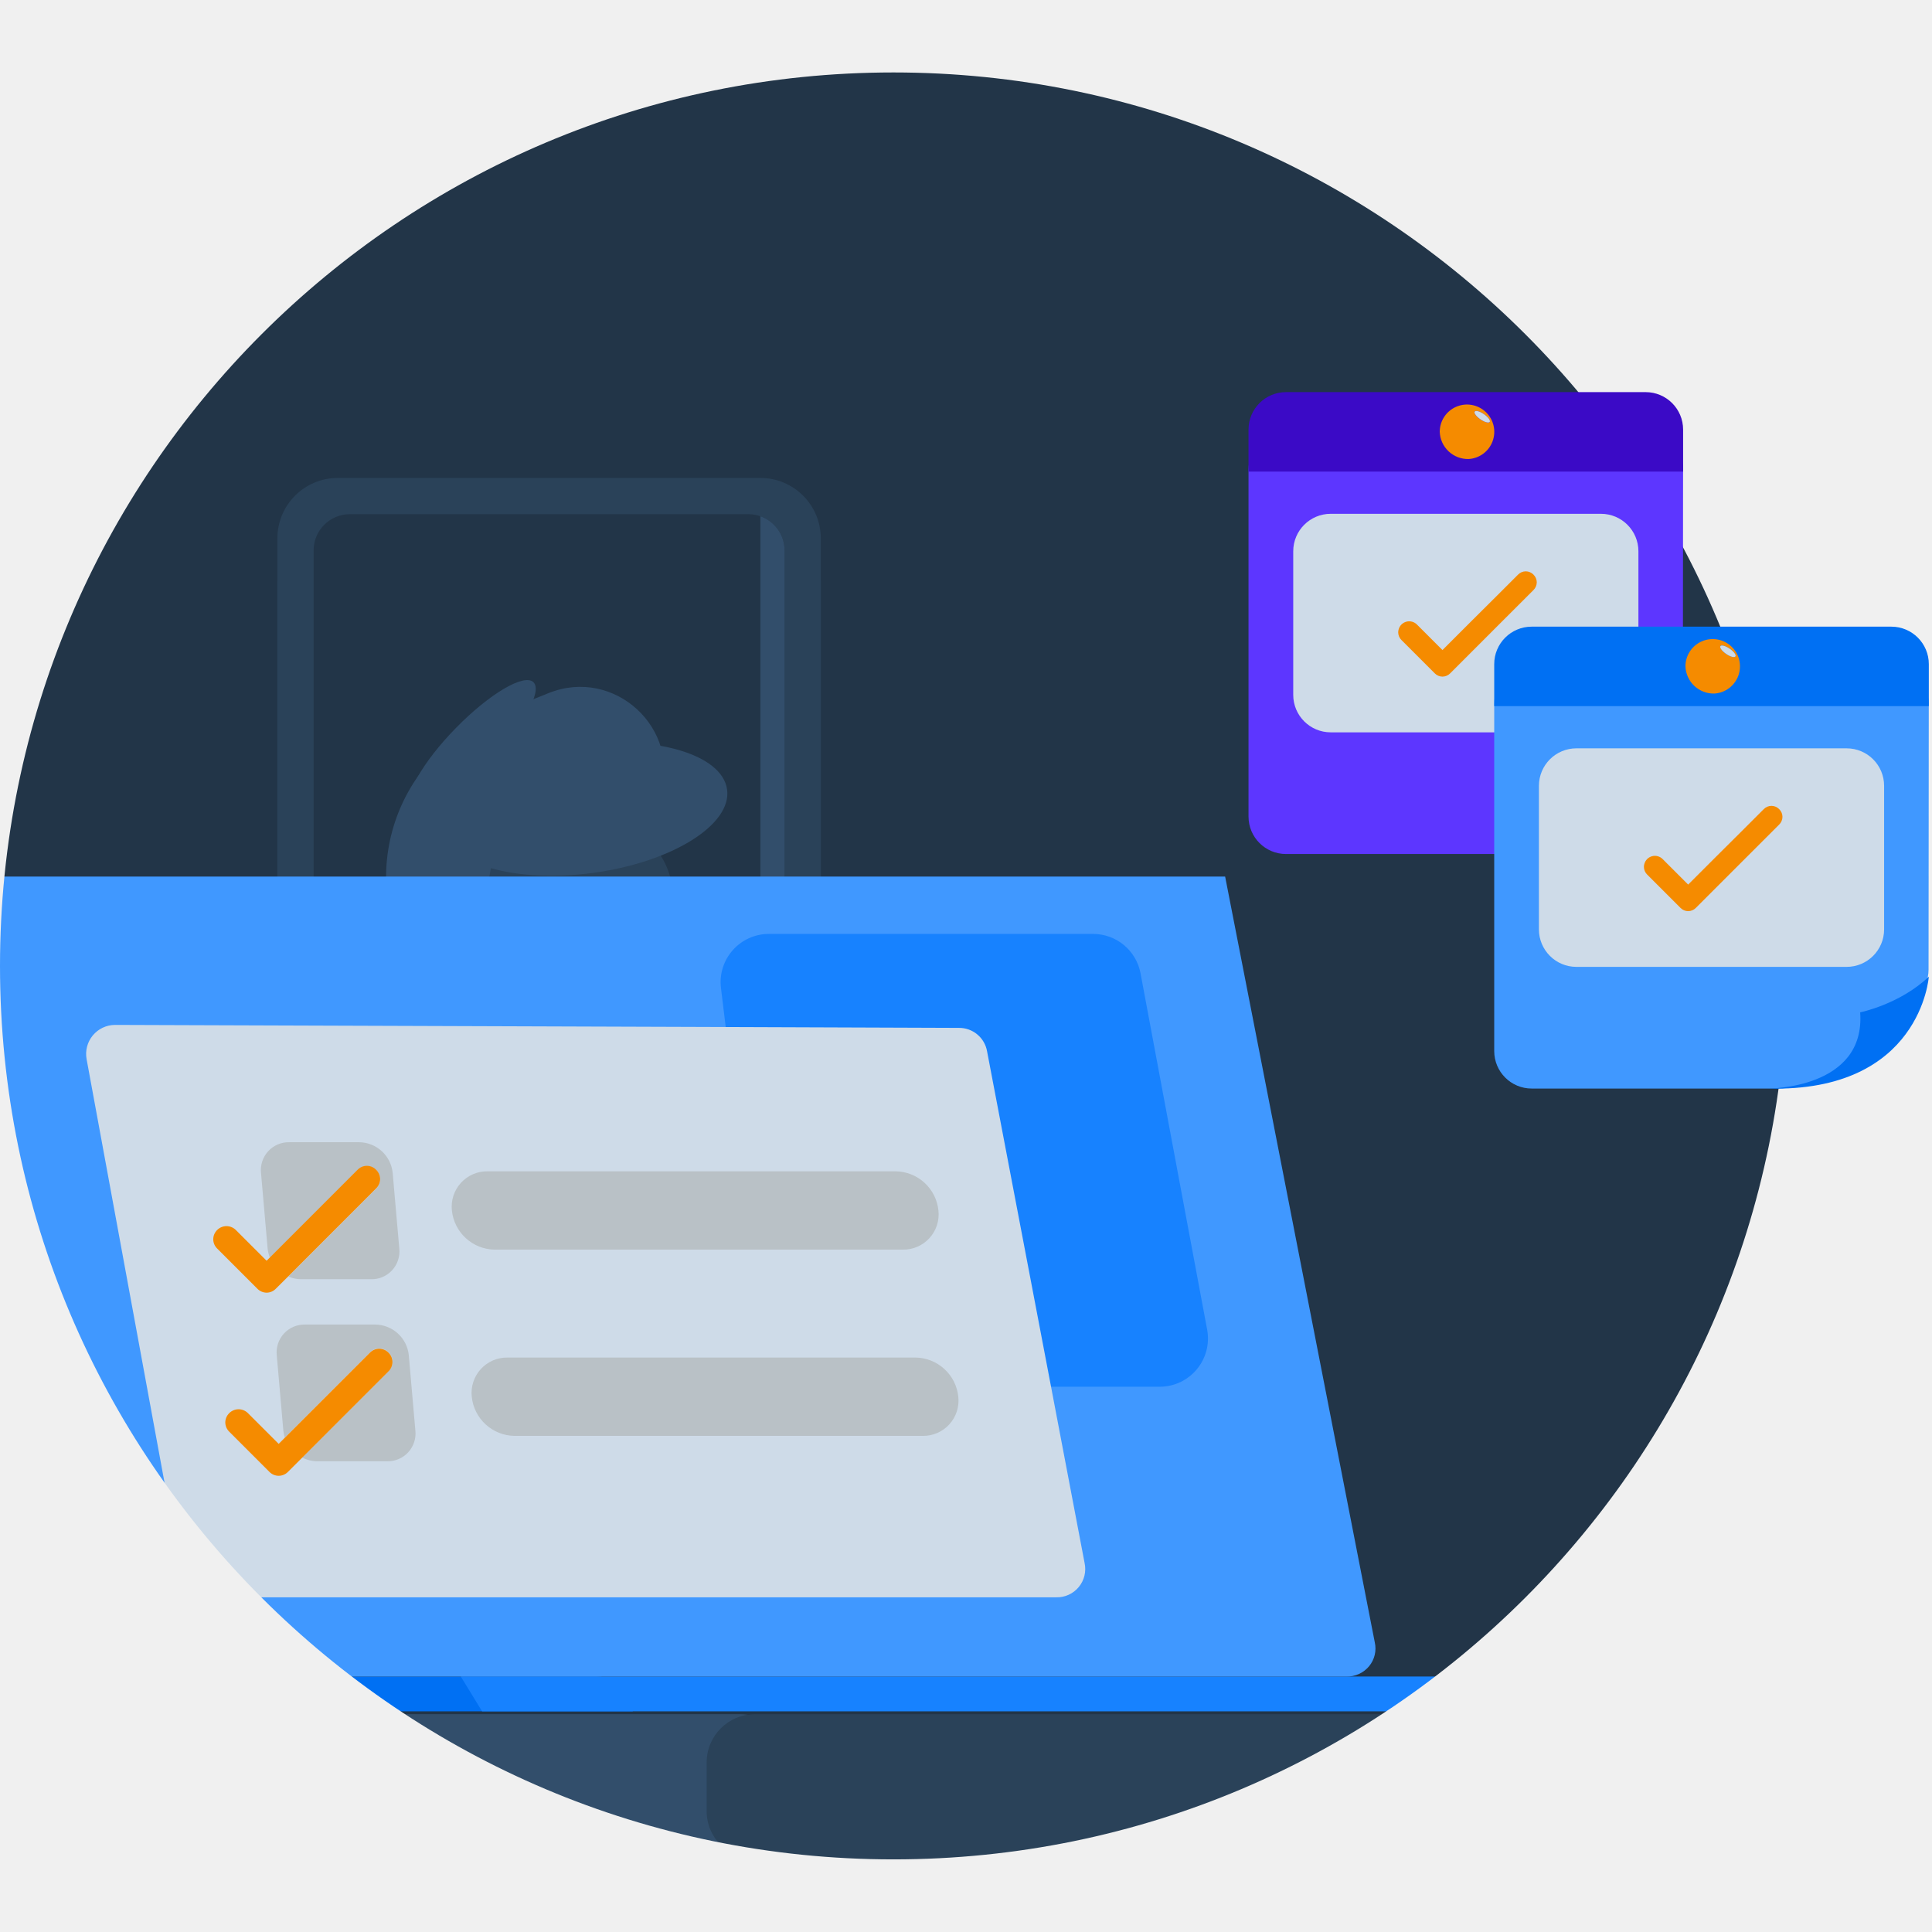
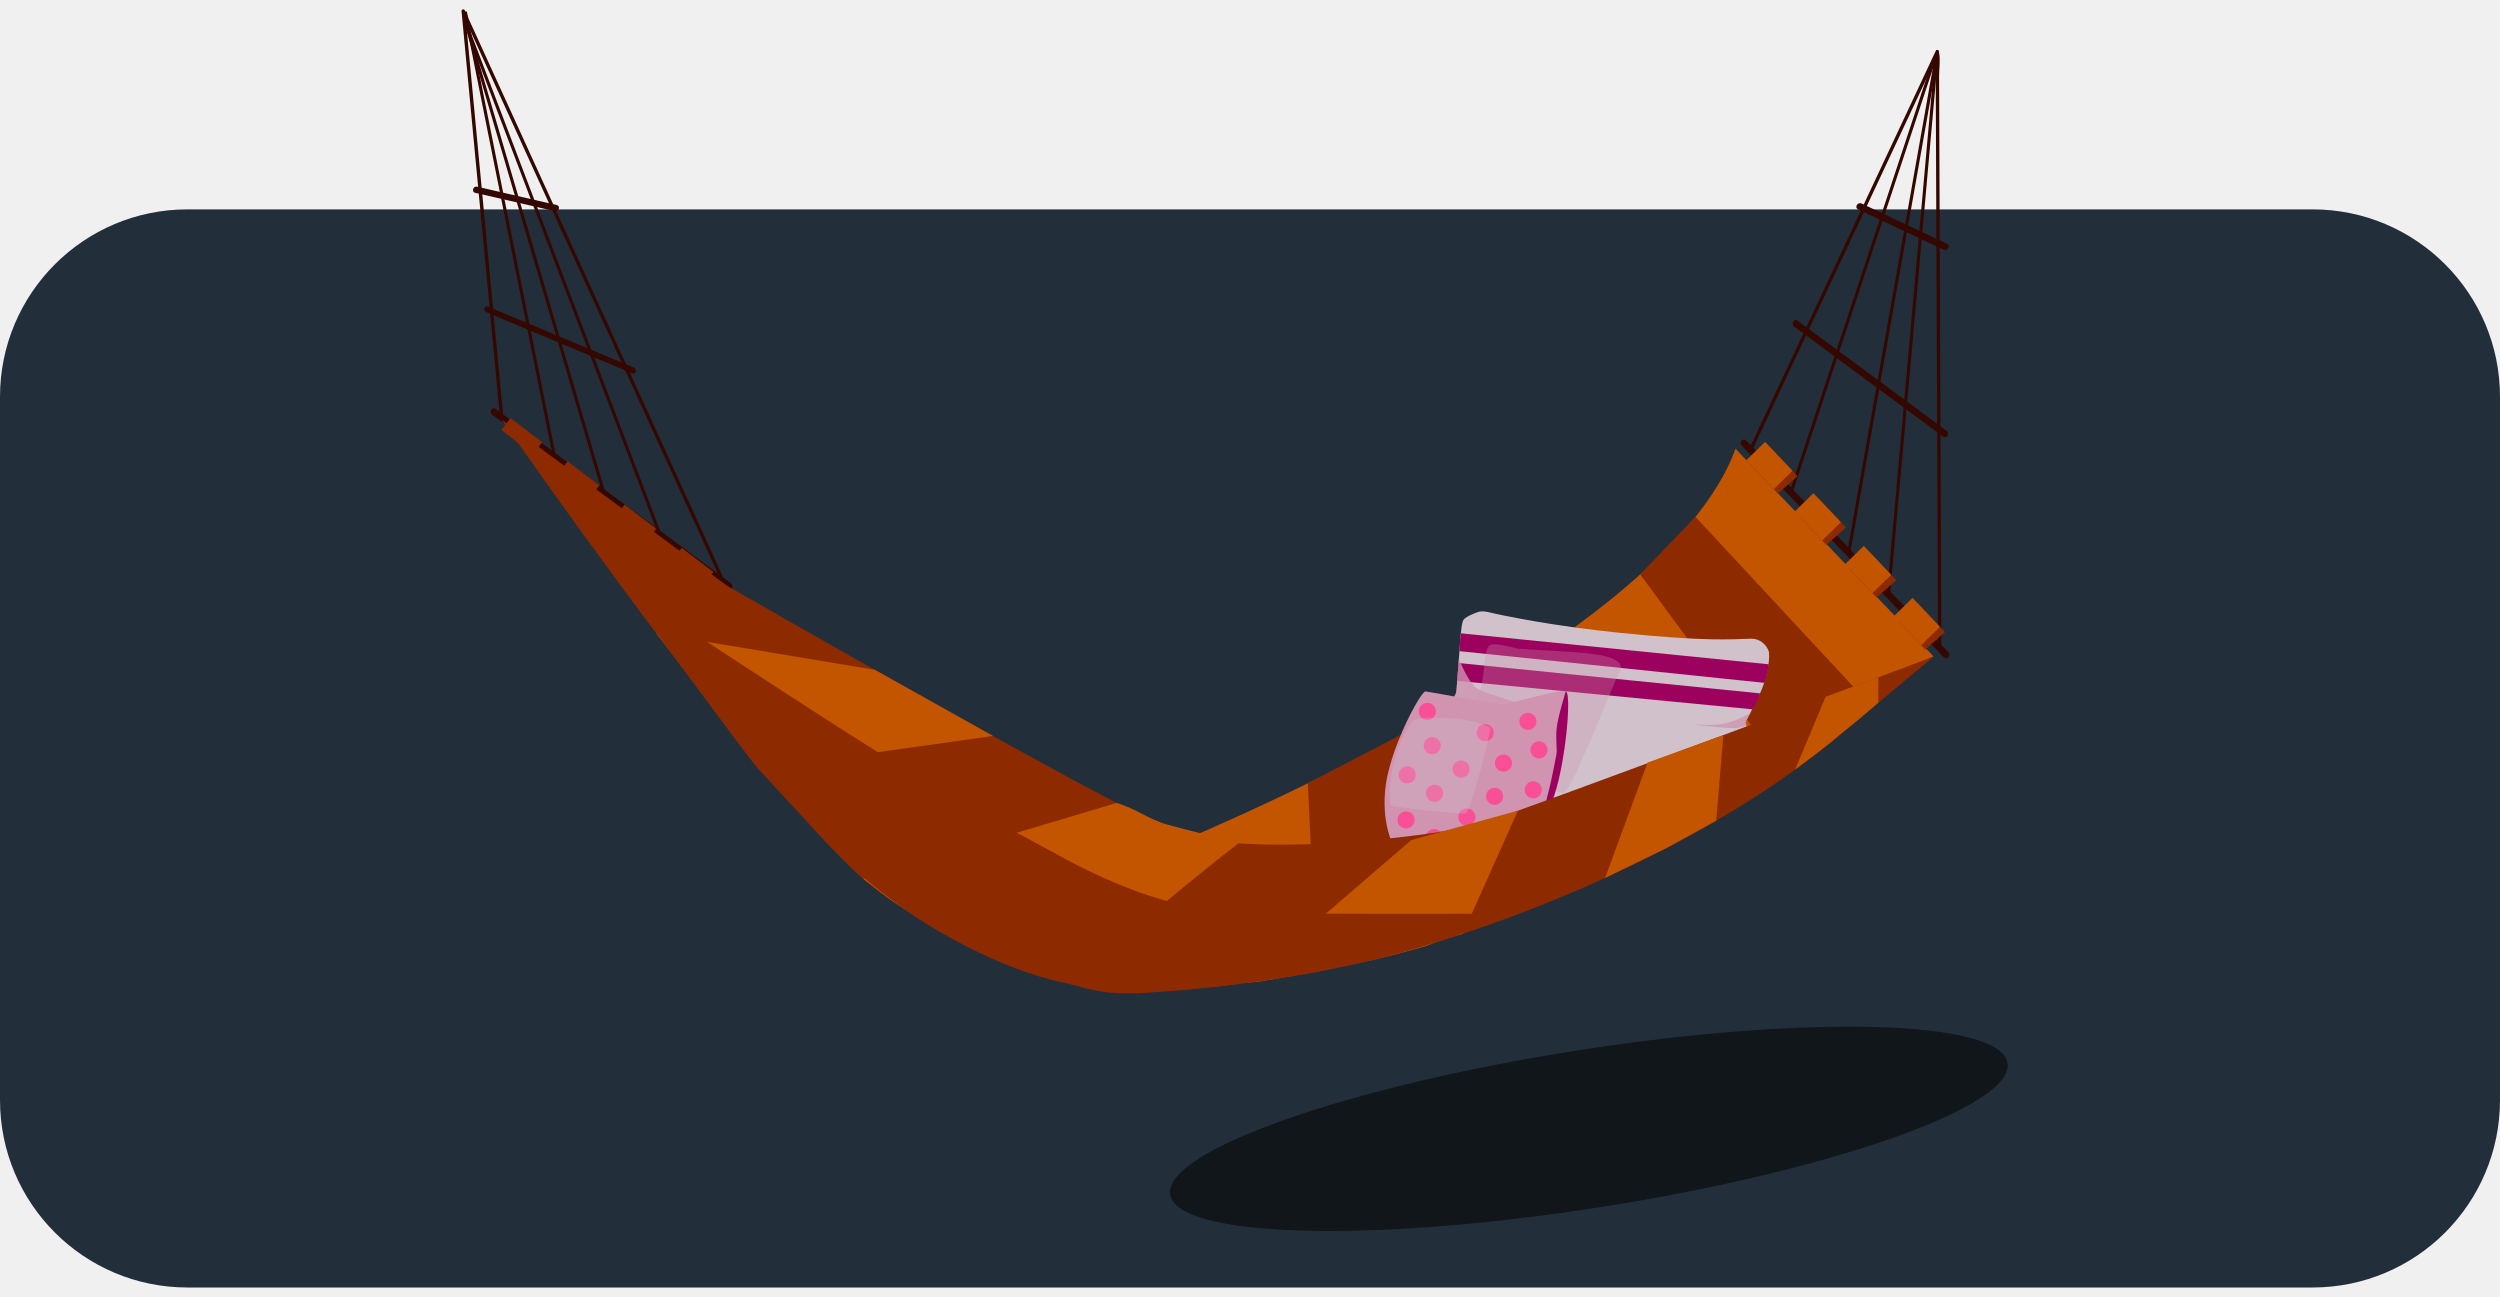
- <svg xmlns="http://www.w3.org/2000/svg" width="160" height="160" viewBox="0 0 160 160" fill="none">
-   <mask id="mask0_2810_46778" style="mask-type:alpha" maskUnits="userSpaceOnUse" x="0" y="6" width="148" height="148">
-     <circle cx="73.993" cy="79.993" r="73.993" fill="#EBF8FF" />
-   </mask>
-   <g mask="url(#mask0_2810_46778)">
-     <path d="M238.206 -30.997H-31.027C-32.782 -30.998 -34.52 -30.654 -36.142 -29.983C-37.764 -29.313 -39.238 -28.329 -40.479 -27.089C-41.721 -25.849 -42.706 -24.376 -43.378 -22.755C-44.05 -21.134 -44.395 -19.396 -44.395 -17.641V140.617C-44.395 144.162 -42.987 147.562 -40.48 150.069C-37.973 152.576 -34.573 153.985 -31.027 153.985H238.206C241.752 153.985 245.152 152.576 247.659 150.069C250.166 147.562 251.574 144.162 251.574 140.617V-17.641C251.574 -19.396 251.228 -21.134 250.557 -22.755C249.885 -24.376 248.9 -25.849 247.658 -27.089C246.417 -28.329 244.943 -29.313 243.321 -29.983C241.699 -30.654 239.961 -30.998 238.206 -30.997Z" fill="#223548" />
-     <rect x="-14.798" y="141.961" width="80.14" height="12.024" rx="4" fill="#324E6B" />
-     <rect x="58.522" y="141.961" width="177.33" height="12.024" rx="4" fill="#2A4259" />
-     <rect x="22.973" y="43.147" width="45" height="57" rx="5" fill="#324E6B" />
-     <rect x="22.973" y="39.582" width="45" height="57" rx="5" fill="#2A4259" />
-     <rect x="25.973" y="42.582" width="39" height="51" rx="3" fill="#223548" />
-     <path fill-rule="evenodd" clip-rule="evenodd" d="M62.973 93.411V42.752C64.138 43.164 64.973 44.276 64.973 45.582V90.582C64.973 91.888 64.138 92.999 62.973 93.411Z" fill="#324E6B" />
-     <mask id="mask1_2810_46778" style="mask-type:alpha" maskUnits="userSpaceOnUse" x="25" y="42" width="40" height="52">
-       <rect x="25.973" y="42.582" width="39" height="51" rx="3" fill="#EBF8FF" />
-     </mask>
-     <g mask="url(#mask1_2810_46778)">
-       <path d="M50.046 80.404L35.911 83.171L34.118 80.25C33.011 78.445 32.312 76.421 32.069 74.319C31.826 72.218 32.044 70.088 32.709 68.079C33.374 66.07 34.47 64.23 35.92 62.686C37.37 61.142 39.14 59.932 41.106 59.139L45.42 57.403C50.895 55.198 56.472 60.359 54.672 65.97L50.046 80.404Z" fill="#324E6B" />
-       <path d="M47.526 101.887L42.732 100.075C42.229 99.885 41.777 99.579 41.413 99.183C41.049 98.787 40.783 98.311 40.636 97.794L36.6 83.675C36.513 83.371 36.514 83.049 36.603 82.746C36.692 82.443 36.866 82.172 37.104 81.963C37.342 81.755 37.634 81.618 37.947 81.569C38.26 81.52 38.58 81.561 38.87 81.687L50.068 86.523L51.136 99.171C51.173 99.62 51.097 100.071 50.912 100.482C50.728 100.894 50.443 101.252 50.082 101.523C49.721 101.794 49.298 101.97 48.851 102.034C48.404 102.097 47.948 102.047 47.526 101.887Z" fill="#2A4259" />
-       <path d="M50.548 92.223L50.308 89.353C49.353 88.703 48.331 88.159 47.258 87.73C44.267 86.514 41.532 86.296 41.147 87.242C40.762 88.187 42.871 89.936 45.858 91.152C47.674 91.889 49.389 92.258 50.548 92.223Z" fill="#324E6B" />
-       <path d="M44.631 67.639L49.645 67.911C50.487 67.955 51.313 68.164 52.074 68.527C52.836 68.89 53.518 69.399 54.082 70.025C54.646 70.651 55.081 71.382 55.361 72.176C55.642 72.97 55.762 73.811 55.717 74.652L55.223 83.72C55.13 85.415 54.367 87.005 53.1 88.138C51.833 89.272 50.167 89.857 48.467 89.765L46.326 89.649C43.865 89.516 41.558 88.412 39.912 86.582C38.266 84.751 37.417 82.343 37.55 79.887L37.888 73.686C37.98 71.992 38.742 70.404 40.006 69.271C41.27 68.137 42.934 67.55 44.631 67.639Z" fill="#2A4259" />
-       <path d="M52.016 76.331L50.526 80.228C50.517 80.251 50.514 80.275 50.517 80.3C50.52 80.324 50.529 80.347 50.543 80.367C50.557 80.387 50.575 80.403 50.597 80.414C50.619 80.425 50.643 80.43 50.668 80.43H53.14C53.163 80.43 53.186 80.425 53.206 80.415C53.227 80.405 53.245 80.391 53.259 80.373C53.273 80.355 53.283 80.334 53.288 80.311C53.292 80.289 53.291 80.266 53.286 80.244L52.304 76.349C52.296 76.319 52.278 76.291 52.254 76.271C52.229 76.25 52.199 76.238 52.167 76.236C52.135 76.234 52.103 76.242 52.076 76.259C52.049 76.276 52.028 76.301 52.016 76.331Z" fill="#324E6B" />
-       <path d="M32.967 72.051L35.395 71.355C35.439 71.339 35.486 71.332 35.534 71.336C35.581 71.339 35.627 71.352 35.669 71.374C35.71 71.396 35.747 71.426 35.777 71.463C35.806 71.5 35.828 71.543 35.84 71.588L38.316 80.195C38.528 80.928 38.438 81.715 38.067 82.383C37.697 83.05 37.076 83.543 36.341 83.754C36.254 83.779 36.161 83.768 36.082 83.725C36.002 83.681 35.944 83.608 35.919 83.521L32.741 72.476C32.727 72.433 32.723 72.388 32.727 72.344C32.731 72.299 32.744 72.256 32.765 72.217C32.786 72.177 32.815 72.142 32.849 72.114C32.884 72.085 32.924 72.064 32.967 72.051Z" fill="#324E6B" />
-       <path d="M37.152 79.173L34.992 78.297L40.866 70.76L40.152 74.616C39.875 76.123 39.276 77.552 38.396 78.807C38.261 79 38.065 79.141 37.839 79.207C37.612 79.274 37.37 79.261 37.152 79.173Z" fill="#324E6B" />
-       <path d="M38.454 81.275C39.241 81.08 39.588 79.753 39.229 78.311C38.87 76.868 37.941 75.858 37.154 76.052C36.367 76.248 36.02 77.575 36.379 79.017C36.738 80.46 37.667 81.471 38.454 81.275Z" fill="#2A4259" />
-       <path d="M49.154 72.284C55.664 71.39 60.616 68.302 60.214 65.385C59.812 62.468 54.209 60.827 47.698 61.721C41.188 62.614 36.236 65.703 36.638 68.62C37.04 71.536 42.644 73.177 49.154 72.284Z" fill="#324E6B" />
-       <path d="M40.762 70.725L36.753 69.095L34.889 73.658L38.899 75.288L40.762 70.725Z" fill="#324E6B" />
-       <path d="M40.533 62.989C43.312 60.151 44.944 57.245 44.179 56.498C43.413 55.752 40.539 57.447 37.76 60.284C34.98 63.122 33.348 66.028 34.114 66.775C34.88 67.521 37.754 65.826 40.533 62.989Z" fill="#324E6B" />
-     </g>
-     <g clip-path="url(#clip0_2810_46778)">
-       <rect width="44.25" height="6.75" rx="3" transform="matrix(-1 0 0 1 52.4111 138.843)" fill="#0070F3" />
-       <path d="M41.138 143.707L38.161 138.843H144.661V143.208C144.661 143.522 144.607 143.834 144.502 144.124C144.397 144.414 144.243 144.677 144.049 144.899C143.855 145.121 143.625 145.296 143.372 145.415C143.119 145.534 142.848 145.595 142.575 145.593H44.303C43.682 145.594 43.071 145.424 42.52 145.095C41.969 144.767 41.495 144.29 41.138 143.707Z" fill="#1782FF" />
-       <path d="M99.1 70.594H-2.927C-3.288 70.584 -3.646 70.656 -3.973 70.805C-4.301 70.954 -4.589 71.176 -4.816 71.454C-5.043 71.731 -5.202 72.057 -5.282 72.405C-5.361 72.753 -5.358 73.115 -5.273 73.462L8.307 136.961C8.422 137.492 8.718 137.969 9.145 138.311C9.571 138.654 10.104 138.841 10.653 138.842H111.508C111.865 138.851 112.219 138.779 112.543 138.632C112.867 138.484 113.153 138.266 113.38 137.993C113.606 137.719 113.766 137.399 113.848 137.055C113.93 136.711 113.932 136.353 113.853 136.009L101.446 72.521C101.351 71.976 101.063 71.482 100.633 71.129C100.203 70.775 99.659 70.586 99.1 70.594Z" fill="#4098FF" />
-       <path d="M94.455 80.608C94.101 78.715 92.448 77.343 90.523 77.343H63.678C61.278 77.343 59.417 79.443 59.708 81.826L63.302 111.327C63.547 113.334 65.251 114.843 67.273 114.843H96.038C98.542 114.843 100.43 112.569 99.97 110.108L94.455 80.608Z" fill="#1782FF" />
-       <path d="M9.515 84.879L60.407 85.055L79.403 85.125C79.961 85.117 80.504 85.308 80.933 85.665C81.363 86.022 81.651 86.52 81.746 87.07L87.008 114.657L89.82 129.434C89.897 129.781 89.893 130.141 89.81 130.487C89.727 130.832 89.567 131.154 89.341 131.428C89.115 131.703 88.83 131.922 88.507 132.07C88.184 132.218 87.832 132.291 87.476 132.282H17.355C16.797 132.275 16.258 132.076 15.831 131.717C15.404 131.358 15.114 130.862 15.011 130.313L7.172 87.715C7.108 87.37 7.121 87.016 7.21 86.676C7.298 86.337 7.459 86.021 7.683 85.751C7.906 85.481 8.186 85.263 8.502 85.112C8.819 84.961 9.165 84.882 9.515 84.879Z" fill="#CEDBE8" />
-       <path d="M31.152 96.903C31.255 97.003 31.337 97.122 31.393 97.254C31.45 97.385 31.48 97.527 31.481 97.67C31.48 97.814 31.451 97.956 31.394 98.089C31.338 98.221 31.255 98.341 31.152 98.441L23.88 105.718C24.214 105.863 24.574 105.938 24.938 105.939H30.715C31.044 105.949 31.371 105.888 31.674 105.76C31.977 105.632 32.25 105.44 32.473 105.198C32.696 104.956 32.864 104.669 32.966 104.356C33.069 104.043 33.103 103.712 33.067 103.385L32.521 97.148C32.455 96.455 32.135 95.811 31.622 95.339C31.11 94.868 30.442 94.602 29.746 94.594H23.969C23.64 94.585 23.314 94.647 23.011 94.775C22.708 94.903 22.436 95.094 22.213 95.336C21.99 95.578 21.822 95.865 21.719 96.178C21.616 96.49 21.581 96.821 21.617 97.148L22.163 103.385C22.189 103.652 22.253 103.914 22.356 104.161L29.633 96.903C29.732 96.802 29.85 96.722 29.98 96.667C30.111 96.612 30.251 96.584 30.392 96.584C30.534 96.584 30.674 96.612 30.804 96.667C30.935 96.722 31.053 96.802 31.152 96.903Z" fill="#B9C1C6" />
-       <path d="M31.045 109.693H25.273C24.944 109.685 24.617 109.746 24.314 109.874C24.011 110.003 23.739 110.194 23.517 110.436C23.294 110.678 23.125 110.965 23.023 111.277C22.92 111.59 22.885 111.92 22.921 112.247L23.466 118.485C23.486 118.678 23.525 118.869 23.584 119.054L30.64 111.998C30.74 111.895 30.86 111.812 30.992 111.756C31.125 111.7 31.267 111.671 31.412 111.671C31.555 111.671 31.698 111.7 31.831 111.756C31.963 111.812 32.083 111.895 32.183 111.998C32.286 112.099 32.367 112.219 32.423 112.351C32.479 112.484 32.507 112.626 32.508 112.77C32.507 112.913 32.479 113.055 32.423 113.188C32.367 113.32 32.286 113.44 32.183 113.541L25.019 120.705C25.405 120.907 25.834 121.014 26.27 121.016H32.047C32.376 121.025 32.703 120.964 33.006 120.836C33.309 120.708 33.582 120.517 33.805 120.274C34.028 120.032 34.196 119.745 34.298 119.432C34.401 119.12 34.435 118.788 34.398 118.461L33.853 112.224C33.781 111.529 33.454 110.886 32.935 110.419C32.416 109.952 31.743 109.693 31.045 109.693Z" fill="#B9C1C6" />
-       <path d="M40.951 103.489H74.758C75.174 103.497 75.586 103.416 75.967 103.252C76.349 103.088 76.691 102.845 76.971 102.538C77.251 102.231 77.463 101.868 77.591 101.474C77.72 101.079 77.763 100.661 77.717 100.248C77.628 99.369 77.219 98.554 76.569 97.956C75.919 97.358 75.073 97.019 74.189 97.002H40.387C39.971 96.995 39.559 97.077 39.177 97.241C38.795 97.406 38.453 97.65 38.173 97.957C37.892 98.263 37.681 98.627 37.551 99.022C37.422 99.417 37.379 99.835 37.423 100.248C37.514 101.126 37.923 101.94 38.573 102.537C39.223 103.135 40.069 103.473 40.951 103.489Z" fill="#B9C1C6" />
-       <path d="M42.028 112.426C41.612 112.42 41.2 112.502 40.819 112.666C40.438 112.831 40.096 113.075 39.816 113.382C39.537 113.689 39.325 114.052 39.197 114.447C39.068 114.841 39.024 115.259 39.069 115.672C39.158 116.55 39.567 117.365 40.217 117.962C40.867 118.56 41.714 118.898 42.597 118.913H76.404C76.819 118.921 77.231 118.84 77.613 118.676C77.994 118.512 78.337 118.268 78.617 117.962C78.897 117.655 79.108 117.292 79.237 116.897C79.365 116.502 79.408 116.085 79.363 115.672C79.273 114.793 78.865 113.978 78.215 113.38C77.565 112.781 76.718 112.442 75.835 112.426H42.028Z" fill="#B9C1C6" />
-       <path d="M21.307 106.72C21.407 106.824 21.527 106.907 21.659 106.964C21.791 107.021 21.934 107.052 22.078 107.054C22.223 107.053 22.365 107.023 22.498 106.965C22.63 106.908 22.75 106.825 22.849 106.72L23.88 105.695L31.152 98.418C31.255 98.317 31.338 98.197 31.394 98.065C31.451 97.933 31.48 97.79 31.481 97.646C31.48 97.503 31.45 97.362 31.393 97.23C31.337 97.098 31.255 96.979 31.152 96.879C31.053 96.775 30.933 96.691 30.8 96.634C30.668 96.577 30.525 96.548 30.381 96.548C30.236 96.548 30.093 96.577 29.961 96.634C29.828 96.691 29.708 96.775 29.609 96.879L22.351 104.138L22.078 104.41L19.529 101.861C19.323 101.658 19.046 101.543 18.757 101.543C18.468 101.543 18.191 101.658 17.986 101.861C17.883 101.962 17.802 102.082 17.746 102.214C17.69 102.346 17.661 102.489 17.661 102.632C17.661 102.775 17.69 102.917 17.746 103.049C17.802 103.18 17.883 103.299 17.986 103.399L21.307 106.72Z" fill="#F58B00" />
-       <path d="M32.502 112.793C32.502 112.65 32.473 112.507 32.417 112.375C32.361 112.242 32.28 112.122 32.177 112.022C32.077 111.918 31.957 111.836 31.825 111.78C31.692 111.723 31.55 111.694 31.406 111.694C31.262 111.694 31.119 111.723 30.987 111.78C30.854 111.836 30.735 111.918 30.634 112.022L23.578 119.078L23.08 119.576L20.53 117.027C20.325 116.823 20.048 116.709 19.759 116.709C19.47 116.709 19.193 116.823 18.988 117.027C18.884 117.127 18.802 117.247 18.745 117.379C18.689 117.512 18.659 117.654 18.658 117.798C18.659 117.942 18.689 118.085 18.745 118.217C18.802 118.349 18.884 118.469 18.988 118.57L22.308 121.891C22.409 121.994 22.529 122.077 22.661 122.133C22.794 122.19 22.936 122.219 23.08 122.22C23.224 122.219 23.366 122.189 23.498 122.132C23.631 122.076 23.751 121.994 23.851 121.891L24.99 120.752L32.154 113.588C32.264 113.487 32.351 113.364 32.411 113.227C32.471 113.09 32.502 112.943 32.502 112.793Z" fill="#F58B00" />
-     </g>
-   </g>
-   <path d="M103.397 67.623C103.397 69.337 104.787 70.726 106.501 70.726H127.032C127.211 70.726 127.39 70.711 127.567 70.68L130.757 70.121C131.399 70.009 131.988 69.698 132.443 69.232L138.484 63.043C139.049 62.464 139.366 61.687 139.366 60.878L139.385 38.895C139.387 37.18 137.997 35.789 136.282 35.789H106.501C104.787 35.789 103.397 37.178 103.397 38.892V67.623Z" fill="#5D36FF" />
-   <rect x="107.1" y="42.551" width="28.587" height="18.098" rx="3.104" fill="#CEDBE8" />
-   <path d="M127.269 48.227C127.268 48.108 127.244 47.991 127.197 47.881C127.151 47.772 127.083 47.672 126.998 47.589C126.915 47.502 126.816 47.434 126.706 47.387C126.595 47.34 126.477 47.315 126.357 47.315C126.237 47.315 126.119 47.34 126.009 47.387C125.899 47.434 125.799 47.502 125.716 47.589L123.968 49.337L121.792 51.502L119.459 53.835L117.568 51.944L117.343 51.719C117.231 51.607 117.091 51.526 116.937 51.485C116.784 51.444 116.622 51.444 116.469 51.485C116.315 51.526 116.175 51.607 116.063 51.719C115.951 51.832 115.87 51.972 115.829 52.125C115.806 52.204 115.794 52.285 115.793 52.367C115.794 52.486 115.818 52.604 115.865 52.714C115.911 52.823 115.979 52.922 116.064 53.006L117.532 54.473L118.82 55.762C118.903 55.848 119.002 55.916 119.112 55.963C119.222 56.01 119.339 56.035 119.459 56.035C119.578 56.034 119.696 56.01 119.806 55.963C119.916 55.916 120.016 55.848 120.099 55.762L121.836 54.024L124.35 51.509L126.814 49.047L126.986 48.875C127.074 48.792 127.144 48.691 127.193 48.58C127.241 48.469 127.267 48.349 127.269 48.227Z" fill="#F58B00" />
-   <path d="M139.388 61.463C139.388 61.463 138.732 71.055 126.073 70.726C126.073 70.726 134.17 70.784 133.703 64.415C133.703 64.415 136.969 63.761 139.388 61.463Z" fill="#3B0AC6" />
-   <path d="M103.397 35.577C103.397 33.863 104.787 32.474 106.501 32.474H136.284C137.999 32.474 139.388 33.863 139.388 35.577V39.055H103.397V35.577Z" fill="#3B0AC6" />
-   <path d="M121.628 38.014C122.068 37.987 122.491 37.833 122.844 37.569C123.197 37.305 123.465 36.943 123.615 36.529C123.765 36.114 123.79 35.665 123.688 35.236C123.586 34.807 123.36 34.418 123.039 34.116C122.718 33.814 122.316 33.612 121.882 33.536C121.448 33.46 121.001 33.512 120.596 33.687C120.192 33.862 119.847 34.151 119.605 34.519C119.363 34.888 119.234 35.319 119.233 35.759C119.255 36.375 119.519 36.957 119.967 37.379C120.416 37.801 121.013 38.03 121.628 38.014ZM122.126 34.089C122.206 33.969 122.55 34.066 122.898 34.3C123.245 34.533 123.456 34.824 123.375 34.941C123.295 35.058 122.948 34.964 122.604 34.73C122.26 34.497 122.046 34.206 122.126 34.089Z" fill="#F58B00" />
-   <path d="M122.604 34.73C122.938 34.964 123.295 35.065 123.375 34.941C123.456 34.817 123.242 34.537 122.898 34.3C122.554 34.062 122.206 33.965 122.126 34.089C122.046 34.213 122.26 34.493 122.604 34.73Z" fill="#CEDBE8" />
-   <path d="M123.745 87.045C123.745 88.76 125.135 90.149 126.849 90.149H147.379C147.559 90.149 147.738 90.133 147.915 90.103L151.105 89.544C151.746 89.432 152.336 89.121 152.791 88.655L158.831 82.466C159.397 81.887 159.713 81.11 159.714 80.301L159.733 58.318C159.734 56.603 158.345 55.211 156.629 55.211H126.849C125.135 55.211 123.745 56.601 123.745 58.315V87.045Z" fill="#4098FF" />
-   <rect x="127.447" y="61.974" width="28.587" height="18.098" rx="3.104" fill="#CEDBE8" />
-   <path d="M147.616 67.65C147.616 67.531 147.591 67.413 147.545 67.304C147.498 67.194 147.431 67.095 147.346 67.012C147.263 66.925 147.163 66.856 147.053 66.809C146.943 66.763 146.825 66.738 146.705 66.738C146.585 66.738 146.467 66.763 146.356 66.809C146.246 66.856 146.147 66.925 146.064 67.012L144.316 68.76L142.14 70.924L139.806 73.258L137.915 71.367L137.691 71.142C137.578 71.03 137.438 70.949 137.285 70.908C137.131 70.866 136.97 70.866 136.816 70.908C136.663 70.949 136.523 71.03 136.411 71.142C136.298 71.255 136.218 71.395 136.177 71.548C136.153 71.627 136.141 71.708 136.141 71.79C136.141 71.909 136.166 72.027 136.212 72.136C136.259 72.246 136.326 72.345 136.411 72.428L137.879 73.896L139.168 75.185C139.251 75.271 139.35 75.339 139.46 75.386C139.569 75.433 139.687 75.457 139.806 75.458C139.926 75.457 140.044 75.433 140.154 75.386C140.264 75.339 140.363 75.271 140.447 75.185L142.183 73.447L144.698 70.932L147.162 68.47L147.334 68.298C147.421 68.215 147.492 68.114 147.54 68.003C147.589 67.891 147.615 67.772 147.616 67.65Z" fill="#F58B00" />
-   <path d="M159.735 80.886C159.735 80.886 159.079 90.478 146.421 90.149C146.421 90.149 154.518 90.207 154.051 83.838C154.051 83.838 157.317 83.183 159.735 80.886Z" fill="#0070F3" />
-   <path d="M123.745 55C123.745 53.286 125.135 51.897 126.849 51.897H156.632C158.346 51.897 159.736 53.286 159.736 55V58.478H123.745V55Z" fill="#0070F3" />
-   <path d="M141.976 57.437C142.416 57.41 142.838 57.255 143.191 56.992C143.544 56.727 143.812 56.366 143.962 55.952C144.112 55.537 144.138 55.088 144.036 54.659C143.933 54.23 143.708 53.841 143.387 53.539C143.066 53.237 142.664 53.035 142.23 52.959C141.796 52.883 141.349 52.935 140.944 53.11C140.539 53.285 140.195 53.574 139.953 53.942C139.71 54.31 139.581 54.741 139.581 55.182C139.603 55.798 139.867 56.38 140.315 56.802C140.763 57.224 141.36 57.452 141.976 57.437ZM142.474 53.512C142.554 53.392 142.898 53.489 143.245 53.722C143.593 53.956 143.803 54.247 143.723 54.364C143.643 54.481 143.296 54.387 142.951 54.153C142.607 53.919 142.394 53.629 142.474 53.512Z" fill="#F58B00" />
-   <path d="M142.952 54.153C143.286 54.387 143.643 54.487 143.723 54.364C143.803 54.24 143.59 53.959 143.245 53.722C142.901 53.485 142.554 53.388 142.474 53.512C142.394 53.636 142.607 53.916 142.952 54.153Z" fill="#CEDBE8" />
-   <defs>
-     <clipPath id="clip0_2810_46778">
-       <rect width="138.736" height="69.132" fill="white" transform="matrix(-1 0 0 1 138.661 72.5928)" />
-     </clipPath>
-   </defs>
+ <svg xmlns="http://www.w3.org/2000/svg" width="160" height="83" viewBox="0 0 160 83" fill="none">
+   <rect y="13.4" width="160" height="69" rx="12" fill="#222F3B" />
+   <path d="M46.789 37.33C41.766 33.607 36.743 29.885 31.721 26.166C31.493 26 31.274 26.378 31.497 26.544C36.52 30.267 41.543 33.989 46.566 37.708C46.793 37.874 47.013 37.496 46.789 37.33Z" fill="#340800" />
+   <path d="M46.245 36.858C45.696 35.655 45.147 34.448 44.599 33.245C43.286 30.368 41.978 27.495 40.665 24.618L35.91 14.182C34.533 11.159 33.155 8.14 31.777 5.116L30.416 2.129L29.994 1.207C29.924 1.056 29.872 0.845 29.77 0.715C29.758 0.699 29.75 0.674 29.742 0.654C29.697 0.557 29.53 0.601 29.538 0.707C29.815 3.649 30.095 6.591 30.371 9.538C30.81 14.191 31.253 18.843 31.692 23.497C31.794 24.573 31.895 25.65 31.997 26.727C32.009 26.865 32.229 26.869 32.216 26.727C31.94 23.785 31.66 20.843 31.383 17.897C30.944 13.244 30.506 8.591 30.063 3.938C29.961 2.861 29.859 1.784 29.758 0.707L29.555 0.764C30.103 1.967 30.652 3.174 31.201 4.377C32.513 7.254 33.822 10.127 35.134 13.004L39.889 23.44C41.266 26.463 42.644 29.483 44.022 32.506L45.383 35.493L45.806 36.415C45.875 36.566 45.928 36.777 46.029 36.907C46.041 36.923 46.049 36.948 46.058 36.968C46.114 37.098 46.306 36.984 46.249 36.858H46.245Z" fill="#340800" />
+   <path d="M35.63 13.122C33.927 12.732 32.228 12.342 30.526 11.947C30.27 11.891 30.16 12.281 30.416 12.342C32.119 12.732 33.818 13.122 35.52 13.516C35.776 13.573 35.886 13.183 35.63 13.122Z" fill="#340800" />
+   <rect x="29.681" y="0.769" width="0.2" height="29.642" transform="rotate(-11.3292 29.6814 0.769043)" fill="#340800" />
+   <rect width="0.2" height="31.934" transform="matrix(-0.959409 0.282019 0.282019 0.959409 29.8109 1.13135)" fill="#340800" />
+   <rect width="0.2" height="34.526" transform="matrix(-0.934726 0.35537 0.35537 0.934726 29.9789 1.69189)" fill="#340800" />
+   <path d="M40.572 23.529L31.221 19.616C30.997 19.522 30.896 19.888 31.119 19.982C34.236 21.286 37.353 22.59 40.47 23.895C40.694 23.988 40.795 23.623 40.572 23.529Z" fill="#340800" />
+   <path d="M102.472 77.25C117.272 74.927 128.918 70.802 128.484 68.038C128.05 65.273 115.701 64.915 100.901 67.237C86.101 69.56 74.455 73.685 74.889 76.45C75.323 79.214 87.673 79.573 102.472 77.25Z" fill="#101619" />
+   <path d="M111.452 28.503C115.767 33.026 120.083 37.545 124.399 42.068C124.594 42.271 124.903 41.962 124.708 41.759C120.392 37.236 116.076 32.717 111.761 28.194C111.565 27.991 111.257 28.3 111.452 28.503Z" fill="#340800" />
+   <path d="M112.13 28.853C113.479 25.976 114.829 23.098 116.178 20.221C118.323 15.641 120.469 11.062 122.615 6.482C123.102 5.441 123.59 4.397 124.082 3.357L123.879 3.3C123.883 4.555 123.887 5.815 123.895 7.071L123.931 16.129C123.948 19.782 123.96 23.436 123.976 27.085C123.988 30.242 124.001 33.4 124.013 36.558L124.025 39.67C124.025 40.13 123.931 40.711 124.029 41.166C124.033 41.186 124.029 41.211 124.029 41.231C124.029 41.373 124.248 41.373 124.248 41.231C124.244 39.975 124.24 38.715 124.232 37.46L124.196 28.402C124.179 24.748 124.167 21.095 124.151 17.446C124.139 14.288 124.127 11.131 124.114 7.973L124.102 4.86C124.102 4.401 124.196 3.82 124.098 3.365C124.094 3.344 124.098 3.32 124.098 3.3C124.098 3.198 123.94 3.141 123.895 3.243C122.546 6.12 121.197 8.997 119.847 11.874C117.702 16.454 115.556 21.034 113.41 25.614C112.923 26.654 112.435 27.699 111.943 28.739C111.882 28.865 112.073 28.979 112.134 28.849L112.13 28.853Z" fill="#340800" />
+   <path d="M124.606 15.601C122.785 14.743 120.965 13.882 119.14 13.024C118.884 12.907 118.665 13.284 118.917 13.402C120.737 14.26 122.558 15.121 124.383 15.979C124.639 16.097 124.858 15.719 124.606 15.601Z" fill="#340800" />
+   <path d="M124.586 27.569C121.404 25.22 118.226 22.871 115.044 20.522C114.817 20.355 114.597 20.733 114.821 20.9C118.003 23.249 121.18 25.598 124.362 27.947C124.59 28.113 124.809 27.735 124.586 27.569Z" fill="#340800" />
+   <rect width="0.2" height="34.168" transform="matrix(-0.996046 -0.0888429 -0.0888429 0.996046 123.987 4.1543)" fill="#340800" />
+   <rect x="123.819" y="3.684" width="0.2" height="32.223" transform="rotate(10.0288 123.819 3.68408)" fill="#340800" />
+   <rect x="123.715" y="3.729" width="0.2" height="29.298" transform="rotate(18.3082 123.715 3.72852)" fill="#340800" />
+   <path d="M123.749 42.015L95.16 54.218L85.765 55.137L74 54.503C74 54.503 106.457 41.564 111.074 28.718L123.749 42.015Z" fill="#C35500" />
+   <path d="M36.325 29.527L35.74 30.291C36.398 30.791 37.081 31.307 37.767 31.831L38.353 31.067C37.666 30.547 36.979 30.027 36.325 29.527ZM32.672 26.76L32.086 27.524C32.663 27.963 33.354 28.487 34.114 29.064L34.699 28.3C33.939 27.723 33.248 27.199 32.672 26.76ZM45.659 36.606C45.111 36.192 44.416 35.663 43.632 35.066L43.046 35.83C43.835 36.428 44.529 36.952 45.074 37.37L45.659 36.606ZM39.974 32.299L39.389 33.063C40.084 33.591 40.767 34.107 41.417 34.603L42.002 33.839C41.352 33.343 40.669 32.827 39.974 32.299Z" fill="#8D2A00" />
+   <path d="M122.728 38.606L121.465 39.715L123.216 41.568L124.48 40.459L122.728 38.606Z" fill="#8D2A00" />
+   <path d="M122.403 38.265L121.205 39.439L122.956 41.292L124.155 40.118L122.403 38.265Z" fill="#C35500" />
+   <path d="M119.608 35.282L118.344 36.391L120.095 38.244L121.359 37.135L119.608 35.282Z" fill="#8D2A00" />
+   <path d="M119.282 34.936L118.084 36.111L119.835 37.964L121.034 36.789L119.282 34.936Z" fill="#C35500" />
+   <path d="M116.389 31.909L115.125 33.018L116.877 34.871L118.141 33.762L116.389 31.909Z" fill="#8D2A00" />
+   <path d="M116.06 31.564L114.861 32.742L116.617 34.595L117.815 33.417L116.06 31.564Z" fill="#C35500" />
+   <path d="M113.293 28.625L112.029 29.735L113.78 31.588L115.044 30.479L113.293 28.625Z" fill="#8D2A00" />
+   <path d="M112.967 28.28L111.765 29.454L113.52 31.307L114.719 30.133L112.967 28.28Z" fill="#C35500" />
+   <path d="M108.509 33.079L119.035 44.404L113.244 48.009L104.974 36.76L108.509 33.079Z" fill="#8D2A00" />
+   <path d="M90.889 46.384L94.416 55.649L84.09 58.352L83.7 50.135L90.889 46.384Z" fill="#8D2A00" />
+   <path d="M100.845 40.089L108.936 51.098L99.663 55.137L95.632 43.592L100.845 40.089Z" fill="#8D2A00" />
+   <path d="M91.933 50.496C93.86 51.557 99.614 51.691 99.614 51.691C99.707 51.691 99.805 51.695 99.882 51.699L111.366 50.581C112 50.52 112.464 49.939 112.366 49.309C112.338 49.123 112.305 48.927 112.268 48.732C112.102 47.806 111.866 46.847 111.76 46.428C111.724 46.286 111.704 46.205 111.704 46.205C111.704 46.205 111.838 45.965 112.016 45.64C112.163 45.372 112.484 44.673 112.638 44.376C112.976 43.718 113.288 42.401 113.215 41.743C113.207 41.678 113.13 41.527 113.13 41.527C112.927 41.133 112.537 40.873 112.09 40.877H112.082C110.724 40.906 109.294 41.072 103.694 40.503C99.289 40.052 96.245 39.41 95.144 39.154C94.896 39.097 94.64 39.126 94.412 39.235C94.412 39.235 94.006 39.398 93.892 39.483C93.786 39.56 93.709 39.573 93.624 39.743C93.616 39.76 93.587 39.877 93.587 39.886C93.551 39.999 93.543 40.129 93.534 40.19C93.433 40.881 93.429 41.523 93.36 42.287C93.291 43.088 93.242 43.799 93.218 44.161C93.209 44.315 93.169 44.461 93.096 44.599C92.998 44.782 92.832 45.132 92.571 45.778C92.551 45.831 92.527 45.888 92.506 45.945C92.417 46.164 92.319 46.42 92.222 46.692C92.015 47.257 91.596 48.18 91.328 49.248C91.291 49.391 91.243 49.602 91.32 49.842C91.356 49.956 91.47 50.24 91.937 50.496H91.933Z" fill="#D0C1CB" />
+   <path d="M93.494 40.528C93.494 40.569 93.449 40.914 93.449 40.955C93.441 41.06 93.417 41.568 93.408 41.674C99.91 42.348 106.417 43.023 112.919 43.702C112.931 43.645 112.996 43.494 113.012 43.433C113.057 43.242 113.126 42.966 113.13 42.942C113.158 42.812 113.146 42.82 113.195 42.515C106.652 41.857 100.036 41.19 93.494 40.532V40.528Z" fill="#9B015D" />
+   <path d="M93.352 42.434L93.262 43.575L112.159 45.396C112.175 45.359 112.419 44.949 112.435 44.917C112.455 44.876 112.622 44.417 112.642 44.376C106.217 43.73 99.776 43.084 93.352 42.434Z" fill="#9B015D" />
+   <path opacity="0.3" d="M97.285 41.527C96.883 41.499 95.546 41.028 95.29 41.344C94.863 41.881 95.119 43.47 94.534 44.709C93.604 46.684 93.274 48.81 93.547 49.025C93.819 49.24 99.59 50.768 100.065 50.76C100.54 50.752 103.377 43.486 103.483 43.348C104.69 41.694 101.353 41.8 97.285 41.527Z" fill="#D094B0" />
+   <path opacity="0.8" d="M99.175 45.55C99.175 45.55 96.554 45.14 94.953 45.006C93.348 44.876 93.396 44.681 92.584 45.656C93.047 44.514 93.213 44.299 93.213 44.299C93.213 44.299 93.27 43.324 93.372 42.169C93.466 42.401 93.953 43.6 94.445 43.998C94.989 44.445 99.179 45.55 99.179 45.55H99.175Z" fill="#D094B0" />
+   <path opacity="0.8" d="M111.708 46.205C111.708 46.205 111.728 46.286 111.765 46.428C111.565 46.502 111.374 46.562 111.22 46.583C110.655 46.664 108.388 46.371 108.388 46.371C108.388 46.371 109.733 46.465 110.468 46.286C111.183 46.111 111.972 45.668 112.021 45.644C111.842 45.969 111.708 46.209 111.708 46.209V46.205Z" fill="#D094B0" />
+   <path d="M89.385 54.511C89.377 54.312 89.211 54.267 89.032 53.8C89.032 53.8 89.032 53.8 89.032 53.796C88.902 53.45 88.76 52.991 88.682 52.414C88.654 52.223 88.634 52.02 88.626 51.801C88.601 51.407 88.609 50.972 88.658 50.496C88.67 50.374 88.686 50.252 88.707 50.122C88.739 49.903 88.788 49.675 88.841 49.444C88.999 48.785 89.223 48.103 89.479 47.456C89.576 47.209 89.678 46.969 89.78 46.737C90.397 45.331 91.068 44.246 91.222 44.254C91.263 44.254 91.393 44.279 91.584 44.307C92.332 44.433 94.038 44.758 95.164 44.937C95.672 45.018 96.058 45.071 96.196 45.067C96.712 45.047 99.805 44.08 100.219 44.242C100.463 44.34 100.394 46.095 100.13 47.92C100.085 48.208 100.041 48.497 99.992 48.785C99.854 49.549 99.687 50.285 99.492 50.862C99.447 51.008 99.398 51.142 99.35 51.268C99.26 51.492 99.163 51.711 99.073 51.927C98.891 52.337 98.708 52.723 98.533 53.073C98.464 53.211 98.399 53.337 98.338 53.463C97.883 54.345 97.529 54.926 97.529 54.926" fill="#D094B0" />
+   <path d="M96.241 55.093C96.241 55.093 92.547 54.954 91.385 54.8C90.223 54.65 89.897 54.633 89.897 54.633" fill="#D094B0" />
+   <path d="M89.385 54.511C89.385 54.511 89.211 54.267 89.032 53.8C89.247 54.142 89.503 54.394 89.613 54.337C89.727 54.28 93.222 53.804 94.733 54.117C96.249 54.426 95.774 54.463 96.387 54.418C96.997 54.369 97.44 53.983 98.183 53.134C98.931 52.28 99.549 48.533 99.61 48.286C99.671 48.038 99.557 47.331 99.622 46.632C99.687 45.933 100.211 44.242 100.211 44.242C100.455 44.34 100.386 46.095 100.122 47.92C100.077 48.208 100.032 48.497 99.984 48.785C99.846 49.55 99.679 50.285 99.484 50.862C99.439 51.008 99.39 51.142 99.342 51.268C99.252 51.492 99.155 51.711 99.065 51.927C98.882 52.337 98.7 52.723 98.525 53.073C98.452 53.215 98.452 53.219 98.33 53.463C97.72 54.67 97.688 54.792 97.521 54.926C97.354 55.06 96.993 55.247 96.249 55.092C93.457 54.987 92.108 54.877 91.393 54.8C91.275 54.788 89.906 54.633 89.906 54.633" fill="#9B015D" />
+   <path d="M91.665 48.273C91.968 48.273 92.214 48.027 92.214 47.724C92.214 47.421 91.968 47.176 91.665 47.176C91.362 47.176 91.117 47.421 91.117 47.724C91.117 48.027 91.362 48.273 91.665 48.273Z" fill="#FA4F96" />
+   <path d="M91.352 46.079C91.655 46.079 91.901 45.833 91.901 45.53C91.901 45.227 91.655 44.981 91.352 44.981C91.049 44.981 90.804 45.227 90.804 45.53C90.804 45.833 91.049 46.079 91.352 46.079Z" fill="#FA4F96" />
+   <path d="M93.51 49.773C93.813 49.773 94.059 49.527 94.059 49.224C94.059 48.921 93.813 48.675 93.51 48.675C93.207 48.675 92.962 48.921 92.962 49.224C92.962 49.527 93.207 49.773 93.51 49.773Z" fill="#FA4F96" />
+   <path d="M89.987 53.023C90.29 53.023 90.535 52.778 90.535 52.475C90.535 52.172 90.29 51.926 89.987 51.926C89.684 51.926 89.438 52.172 89.438 52.475C89.438 52.778 89.684 53.023 89.987 53.023Z" fill="#FA4F96" />
+   <path d="M91.812 51.317C92.115 51.317 92.36 51.071 92.36 50.768C92.36 50.465 92.115 50.22 91.812 50.22C91.509 50.22 91.263 50.465 91.263 50.768C91.263 51.071 91.509 51.317 91.812 51.317Z" fill="#FA4F96" />
+   <path d="M93.88 52.841C94.183 52.841 94.428 52.595 94.428 52.292C94.428 51.989 94.183 51.744 93.88 51.744C93.577 51.744 93.331 51.989 93.331 52.292C93.331 52.595 93.577 52.841 93.88 52.841Z" fill="#FA4F96" />
+   <path d="M90.06 50.143C90.363 50.143 90.609 49.897 90.609 49.594C90.609 49.291 90.363 49.045 90.06 49.045C89.757 49.045 89.511 49.291 89.511 49.594C89.511 49.897 89.757 50.143 90.06 50.143Z" fill="#FA4F96" />
+   <path d="M95.05 47.44C95.353 47.44 95.599 47.194 95.599 46.891C95.599 46.588 95.353 46.343 95.05 46.343C94.747 46.343 94.502 46.588 94.502 46.891C94.502 47.194 94.747 47.44 95.05 47.44Z" fill="#FA4F96" />
+   <path d="M96.221 49.391C96.524 49.391 96.769 49.145 96.769 48.842C96.769 48.539 96.524 48.294 96.221 48.294C95.918 48.294 95.672 48.539 95.672 48.842C95.672 49.145 95.918 49.391 96.221 49.391Z" fill="#FA4F96" />
+   <path d="M95.656 51.512C95.959 51.512 96.204 51.266 96.204 50.963C96.204 50.66 95.959 50.415 95.656 50.415C95.353 50.415 95.107 50.66 95.107 50.963C95.107 51.266 95.353 51.512 95.656 51.512Z" fill="#FA4F96" />
+   <path d="M91.791 54.15C92.094 54.15 92.34 53.904 92.34 53.601C92.34 53.298 92.094 53.052 91.791 53.052C91.488 53.052 91.243 53.298 91.243 53.601C91.243 53.904 91.488 54.15 91.791 54.15Z" fill="#FA4F96" />
+   <path d="M96.351 53.54C96.654 53.54 96.899 53.294 96.899 52.991C96.899 52.688 96.654 52.442 96.351 52.442C96.048 52.442 95.802 52.688 95.802 52.991C95.802 53.294 96.048 53.54 96.351 53.54Z" fill="#FA4F96" />
+   <path d="M98.131 51.097C98.434 51.097 98.679 50.852 98.679 50.549C98.679 50.246 98.434 50 98.131 50C97.828 50 97.582 50.246 97.582 50.549C97.582 50.852 97.828 51.097 98.131 51.097Z" fill="#FA4F96" />
+   <path d="M97.785 46.717C98.088 46.717 98.334 46.471 98.334 46.168C98.334 45.865 98.088 45.62 97.785 45.62C97.482 45.62 97.237 45.865 97.237 46.168C97.237 46.471 97.482 46.717 97.785 46.717Z" fill="#FA4F96" />
+   <path d="M98.492 48.541C98.795 48.541 99.041 48.295 99.041 47.992C99.041 47.69 98.795 47.444 98.492 47.444C98.189 47.444 97.944 47.69 97.944 47.992C97.944 48.295 98.189 48.541 98.492 48.541Z" fill="#FA4F96" />
+   <path opacity="0.3" d="M90.869 45.99C90.584 46.014 90.328 46.172 90.186 46.416C89.946 46.831 89.572 47.558 89.3 48.477C88.865 49.94 88.869 51.435 89.081 51.557C89.292 51.679 93.47 52.114 93.803 52.057C94.132 52 95.449 46.68 95.376 46.583C95.306 46.489 93.73 45.742 90.869 45.99Z" fill="#D0C1CB" />
+   <path d="M95.591 54.333C95.591 54.333 91.665 55.153 90.401 55.296C89.137 55.442 88.788 55.507 88.788 55.507" fill="#D094B0" />
+   <path d="M32.115 26.865L46.545 37.5C46.545 37.5 70.607 51.317 75.077 53.174C79.551 55.031 92.177 53.52 94.876 52.678C97.578 51.833 123.745 42.023 123.745 42.023C123.745 42.023 123.862 41.946 117.56 47.192C109.257 54.096 97.655 58.701 90.341 60.777C86.045 61.996 77.832 63.488 72.683 63.488C67.535 63.488 58.794 59.351 55.238 56.242C48.199 50.081 32.115 26.865 32.115 26.865Z" fill="#8D2A00" />
+   <path d="M42.006 40.536L55.998 42.873L63.552 47.103L48.764 49.18L42.006 40.536Z" fill="#C35500" />
+   <path d="M55.238 56.23C55.969 56.779 56.562 57.335 57.639 58.022C58.224 58.396 59.822 59.298 61.419 60.103C64.861 61.838 68.331 62.826 68.331 62.826C72.127 59.924 75.475 56.868 79.271 53.967C77.787 53.544 76.186 53.19 74.703 52.772C73.472 52.422 72.692 51.74 71.46 51.39" fill="#C35500" />
+   <path d="M79.714 62.899L90.328 53.759L97.147 51.882L93.624 59.753C93.624 59.753 93.388 59.818 93.031 59.916C92.011 60.2 91.482 60.489 91.161 60.578C87.378 61.635 87.199 61.545 86.947 61.602C86.285 61.753 84.931 62.082 82.863 62.435C82.469 62.505 82.058 62.561 80.648 62.813C80.376 62.862 79.86 62.866 79.714 62.895V62.899Z" fill="#C35500" />
+   <path d="M105.441 48.806L102.727 56.185C102.747 56.173 106.628 54.288 106.648 54.279C106.661 54.271 109.826 52.532 109.838 52.524C109.989 50.699 110.143 48.87 110.294 47.046L105.441 48.81V48.806Z" fill="#C35500" />
+   <path d="M116.836 44.6L114.89 49.249C115.3 48.928 116.019 48.412 116.442 48.082C117.515 47.249 117.604 47.136 117.824 46.961C118.405 46.502 119.226 45.835 120.213 44.97V43.336L116.832 44.596L116.836 44.6Z" fill="#C35500" />
+   <path d="M39.649 37.37C39.649 37.37 59.996 50.976 64.369 52.959C67.307 54.292 71.383 57.392 77.93 58.356C79.185 58.538 97.237 58.473 97.237 58.473C95.814 58.494 89.963 62.399 73.5 63.529C70.412 63.74 69.558 63.204 68.103 62.899C63.767 62.001 59.171 59.156 57.639 58.022C56.01 56.819 54.64 55.775 51.999 52.955C50.589 51.451 49.244 49.984 48.5 49.175C47.846 48.464 40.767 38.776 39.653 37.366L39.649 37.37Z" fill="#8D2A00" />
</svg>
